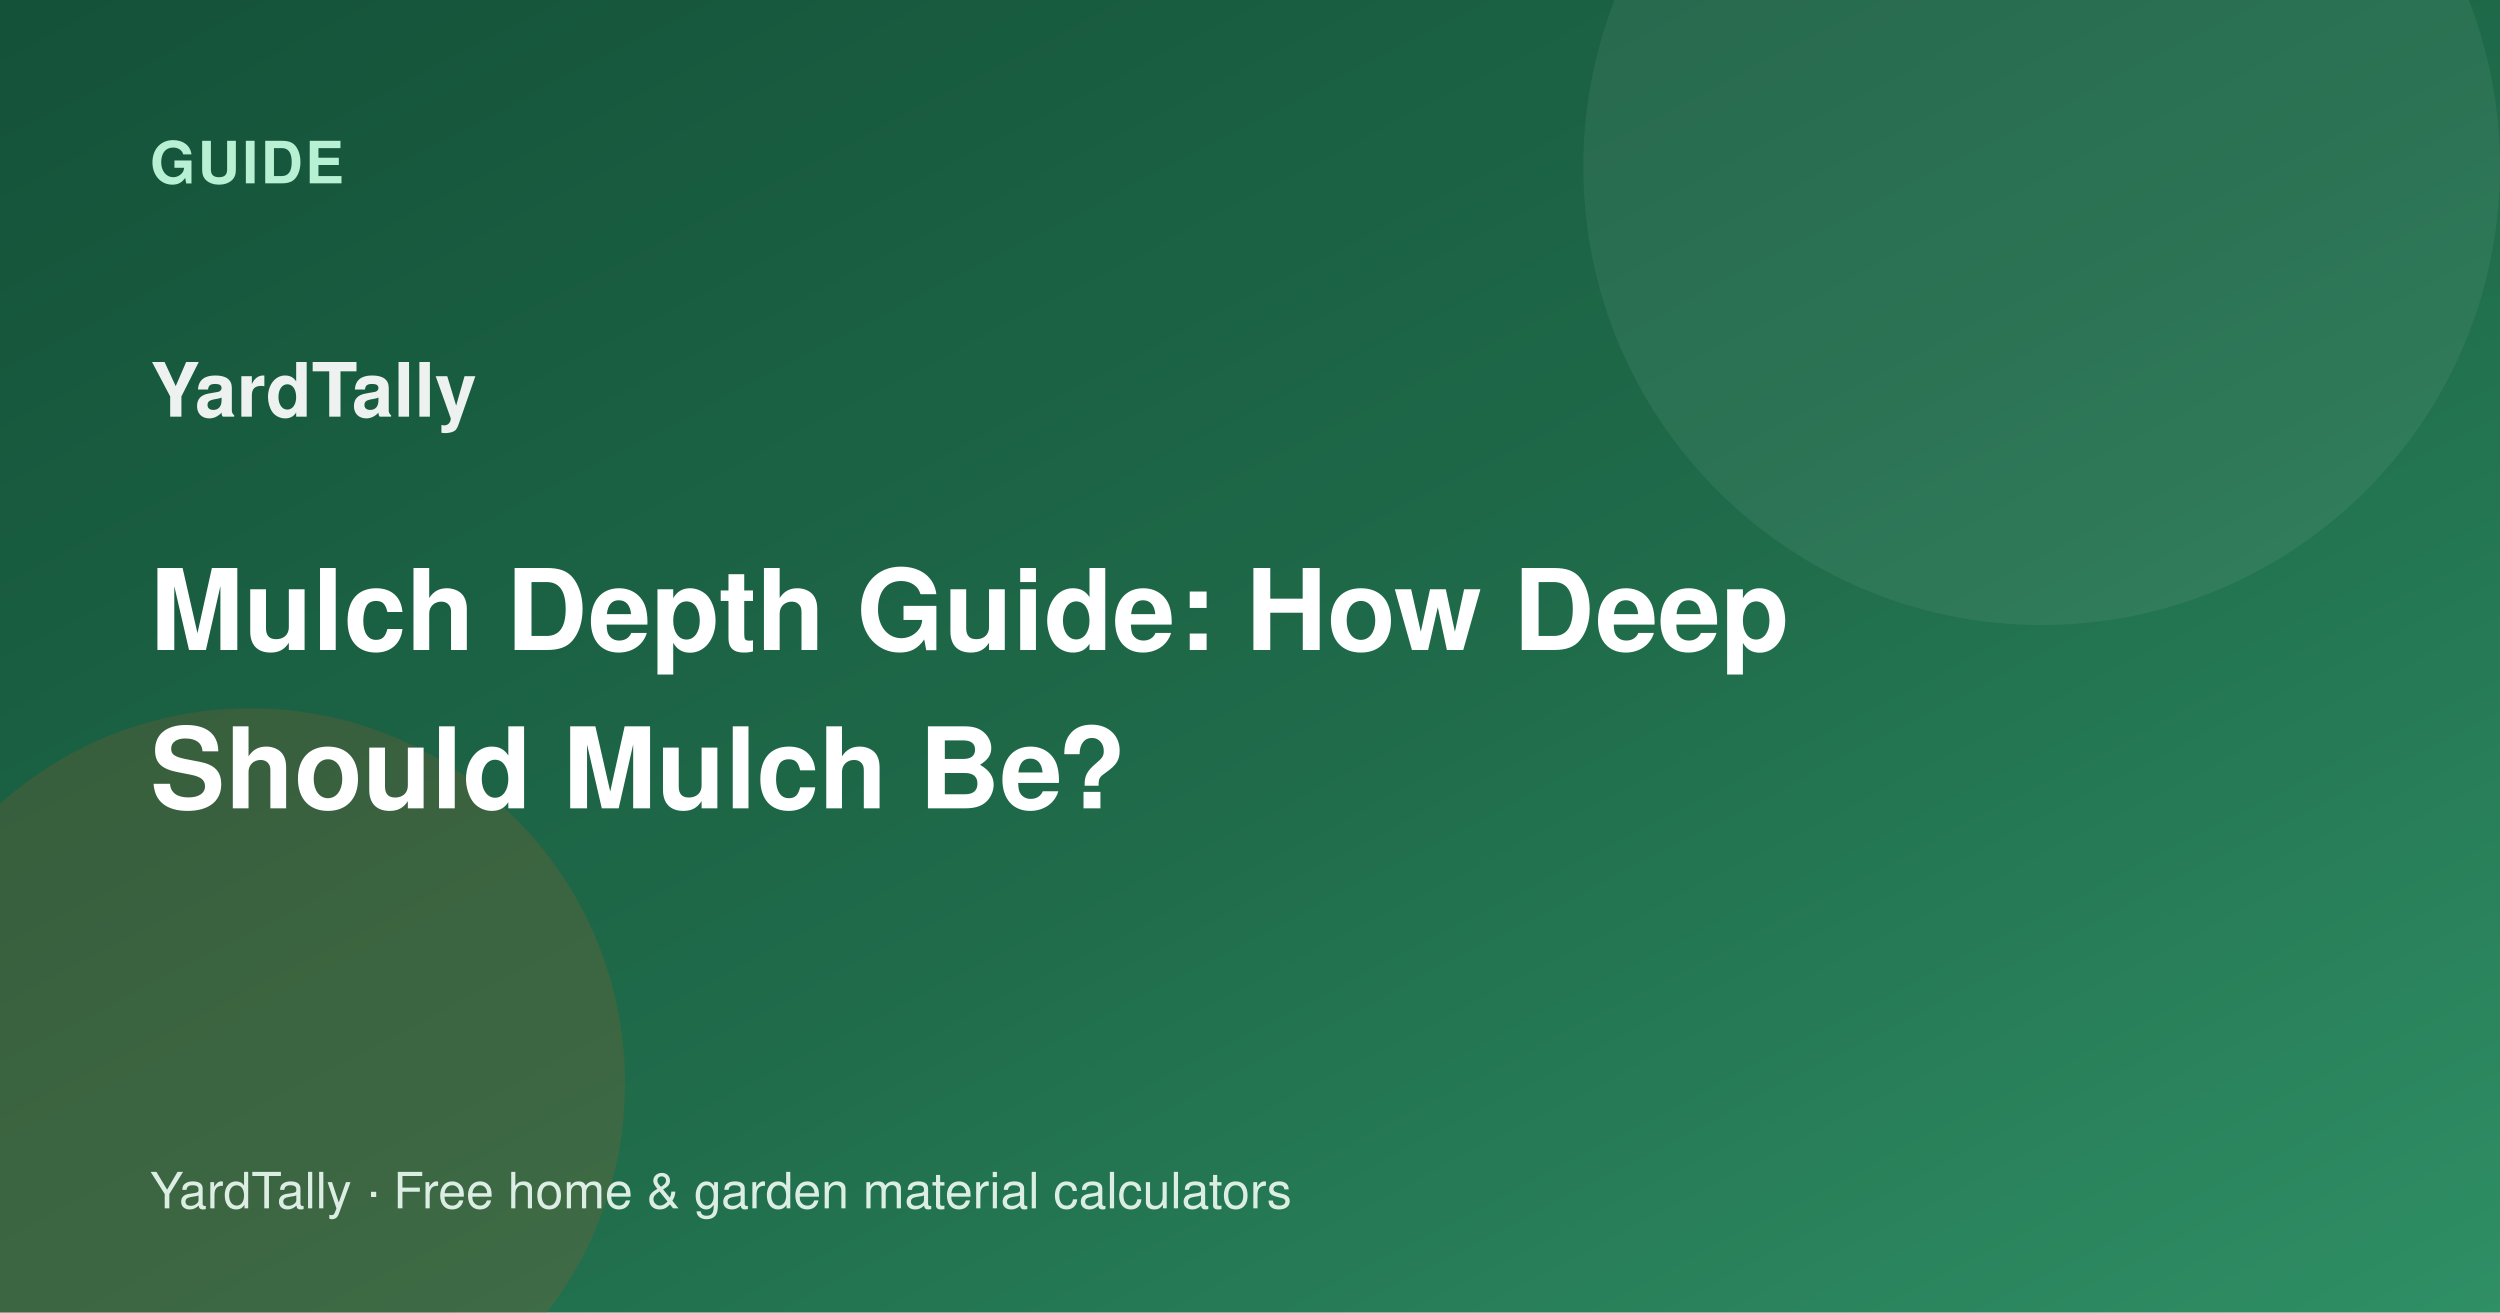
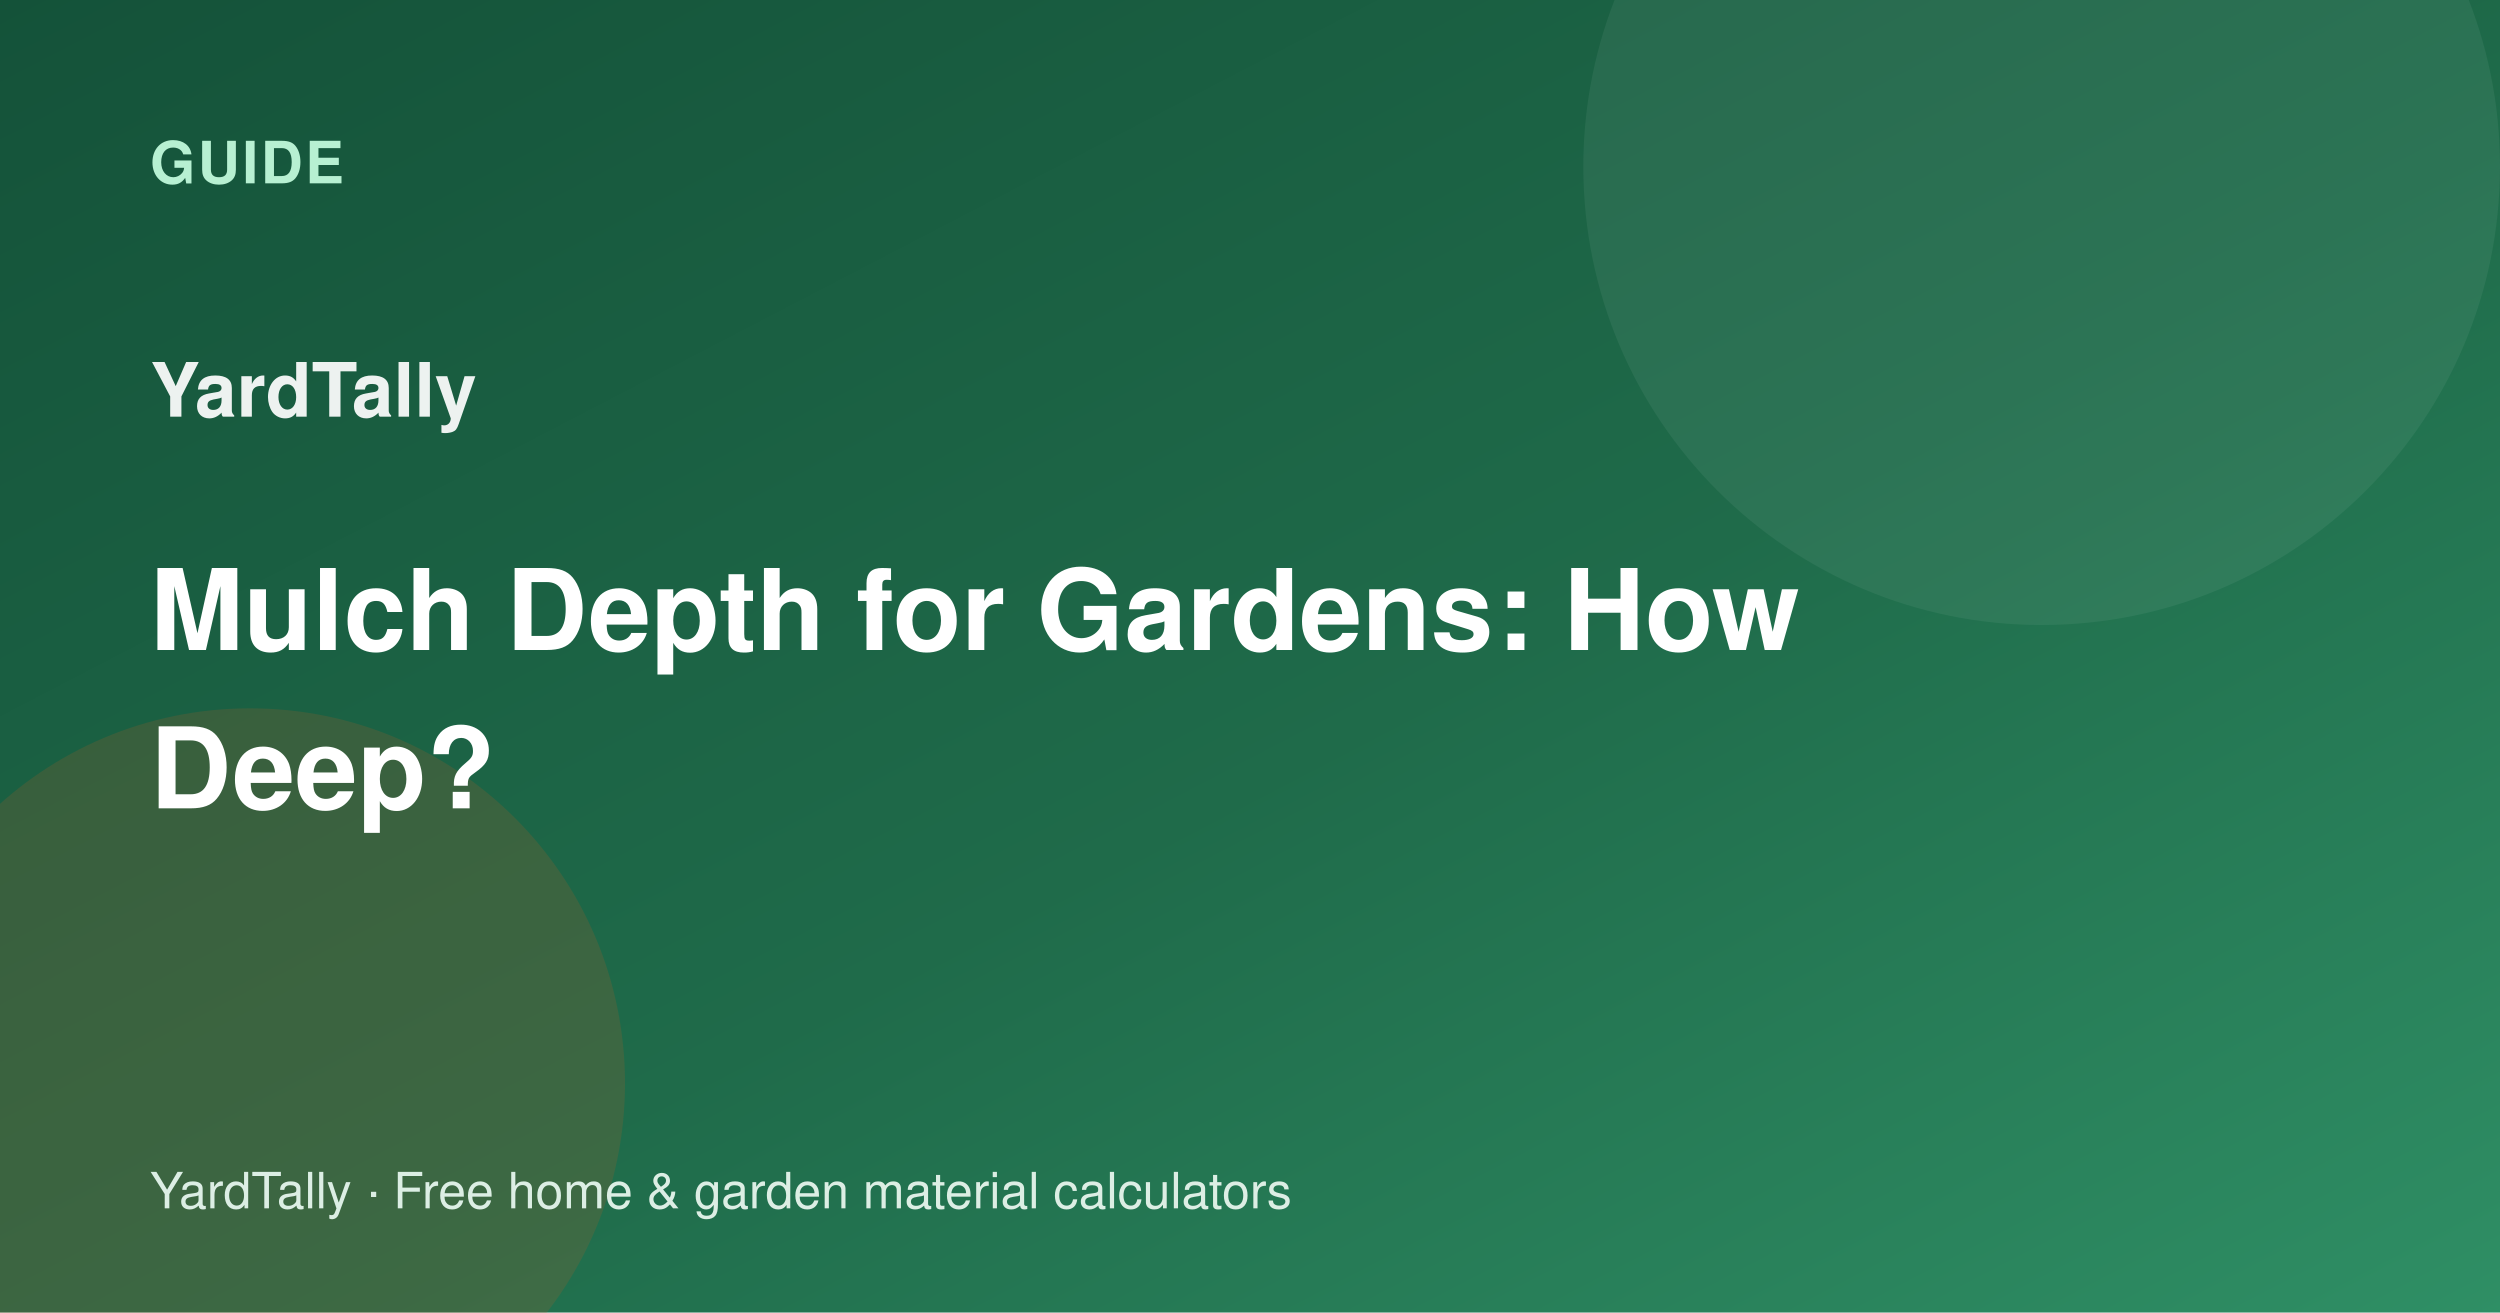
<svg xmlns="http://www.w3.org/2000/svg" width="1200" height="630" viewBox="0 0 1200 630">
  <defs>
    <linearGradient id="bg" x1="0" y1="0" x2="1" y2="1">
      <stop offset="0%" stop-color="#145239" />
      <stop offset="55%" stop-color="#1f6b4a" />
      <stop offset="100%" stop-color="#2f8f65" />
    </linearGradient>
  </defs>
  <rect width="1200" height="630" fill="url(#bg)" />
  <circle cx="980" cy="80" r="220" fill="#ffffff" fill-opacity="0.06" />
  <circle cx="120" cy="520" r="180" fill="#c45c26" fill-opacity="0.18" />
  <text x="72" y="88" font-family="ui-sans-serif, system-ui, Segoe UI, Helvetica, Arial, sans-serif" font-size="28" font-weight="600" fill="#b7f0d2" letter-spacing="0.04em">GUIDE</text>
  <text x="72" y="200" font-family="ui-sans-serif, system-ui, Segoe UI, Helvetica, Arial, sans-serif" font-size="36" font-weight="700" fill="#ffffff" fill-opacity="0.92">YardTally</text>
-   <text x="72" y="312" font-family="ui-sans-serif, system-ui, Segoe UI, Helvetica, Arial, sans-serif" font-size="54" font-weight="700" fill="#ffffff">Mulch Depth Guide: How Deep</text>
-   <text x="72" y="388" font-family="ui-sans-serif, system-ui, Segoe UI, Helvetica, Arial, sans-serif" font-size="54" font-weight="700" fill="#ffffff">Should Mulch Be?</text>
+   <text x="72" y="312" font-family="ui-sans-serif, system-ui, Segoe UI, Helvetica, Arial, sans-serif" font-size="54" font-weight="700" fill="#ffffff">Mulch Depth for Gardens: How</text>
+   <text x="72" y="388" font-family="ui-sans-serif, system-ui, Segoe UI, Helvetica, Arial, sans-serif" font-size="54" font-weight="700" fill="#ffffff">Deep?</text>
  <text x="72" y="580" font-family="ui-sans-serif, system-ui, Segoe UI, Helvetica, Arial, sans-serif" font-size="24" fill="#dceee4">YardTally · Free home &amp; garden material calculators</text>
</svg>
